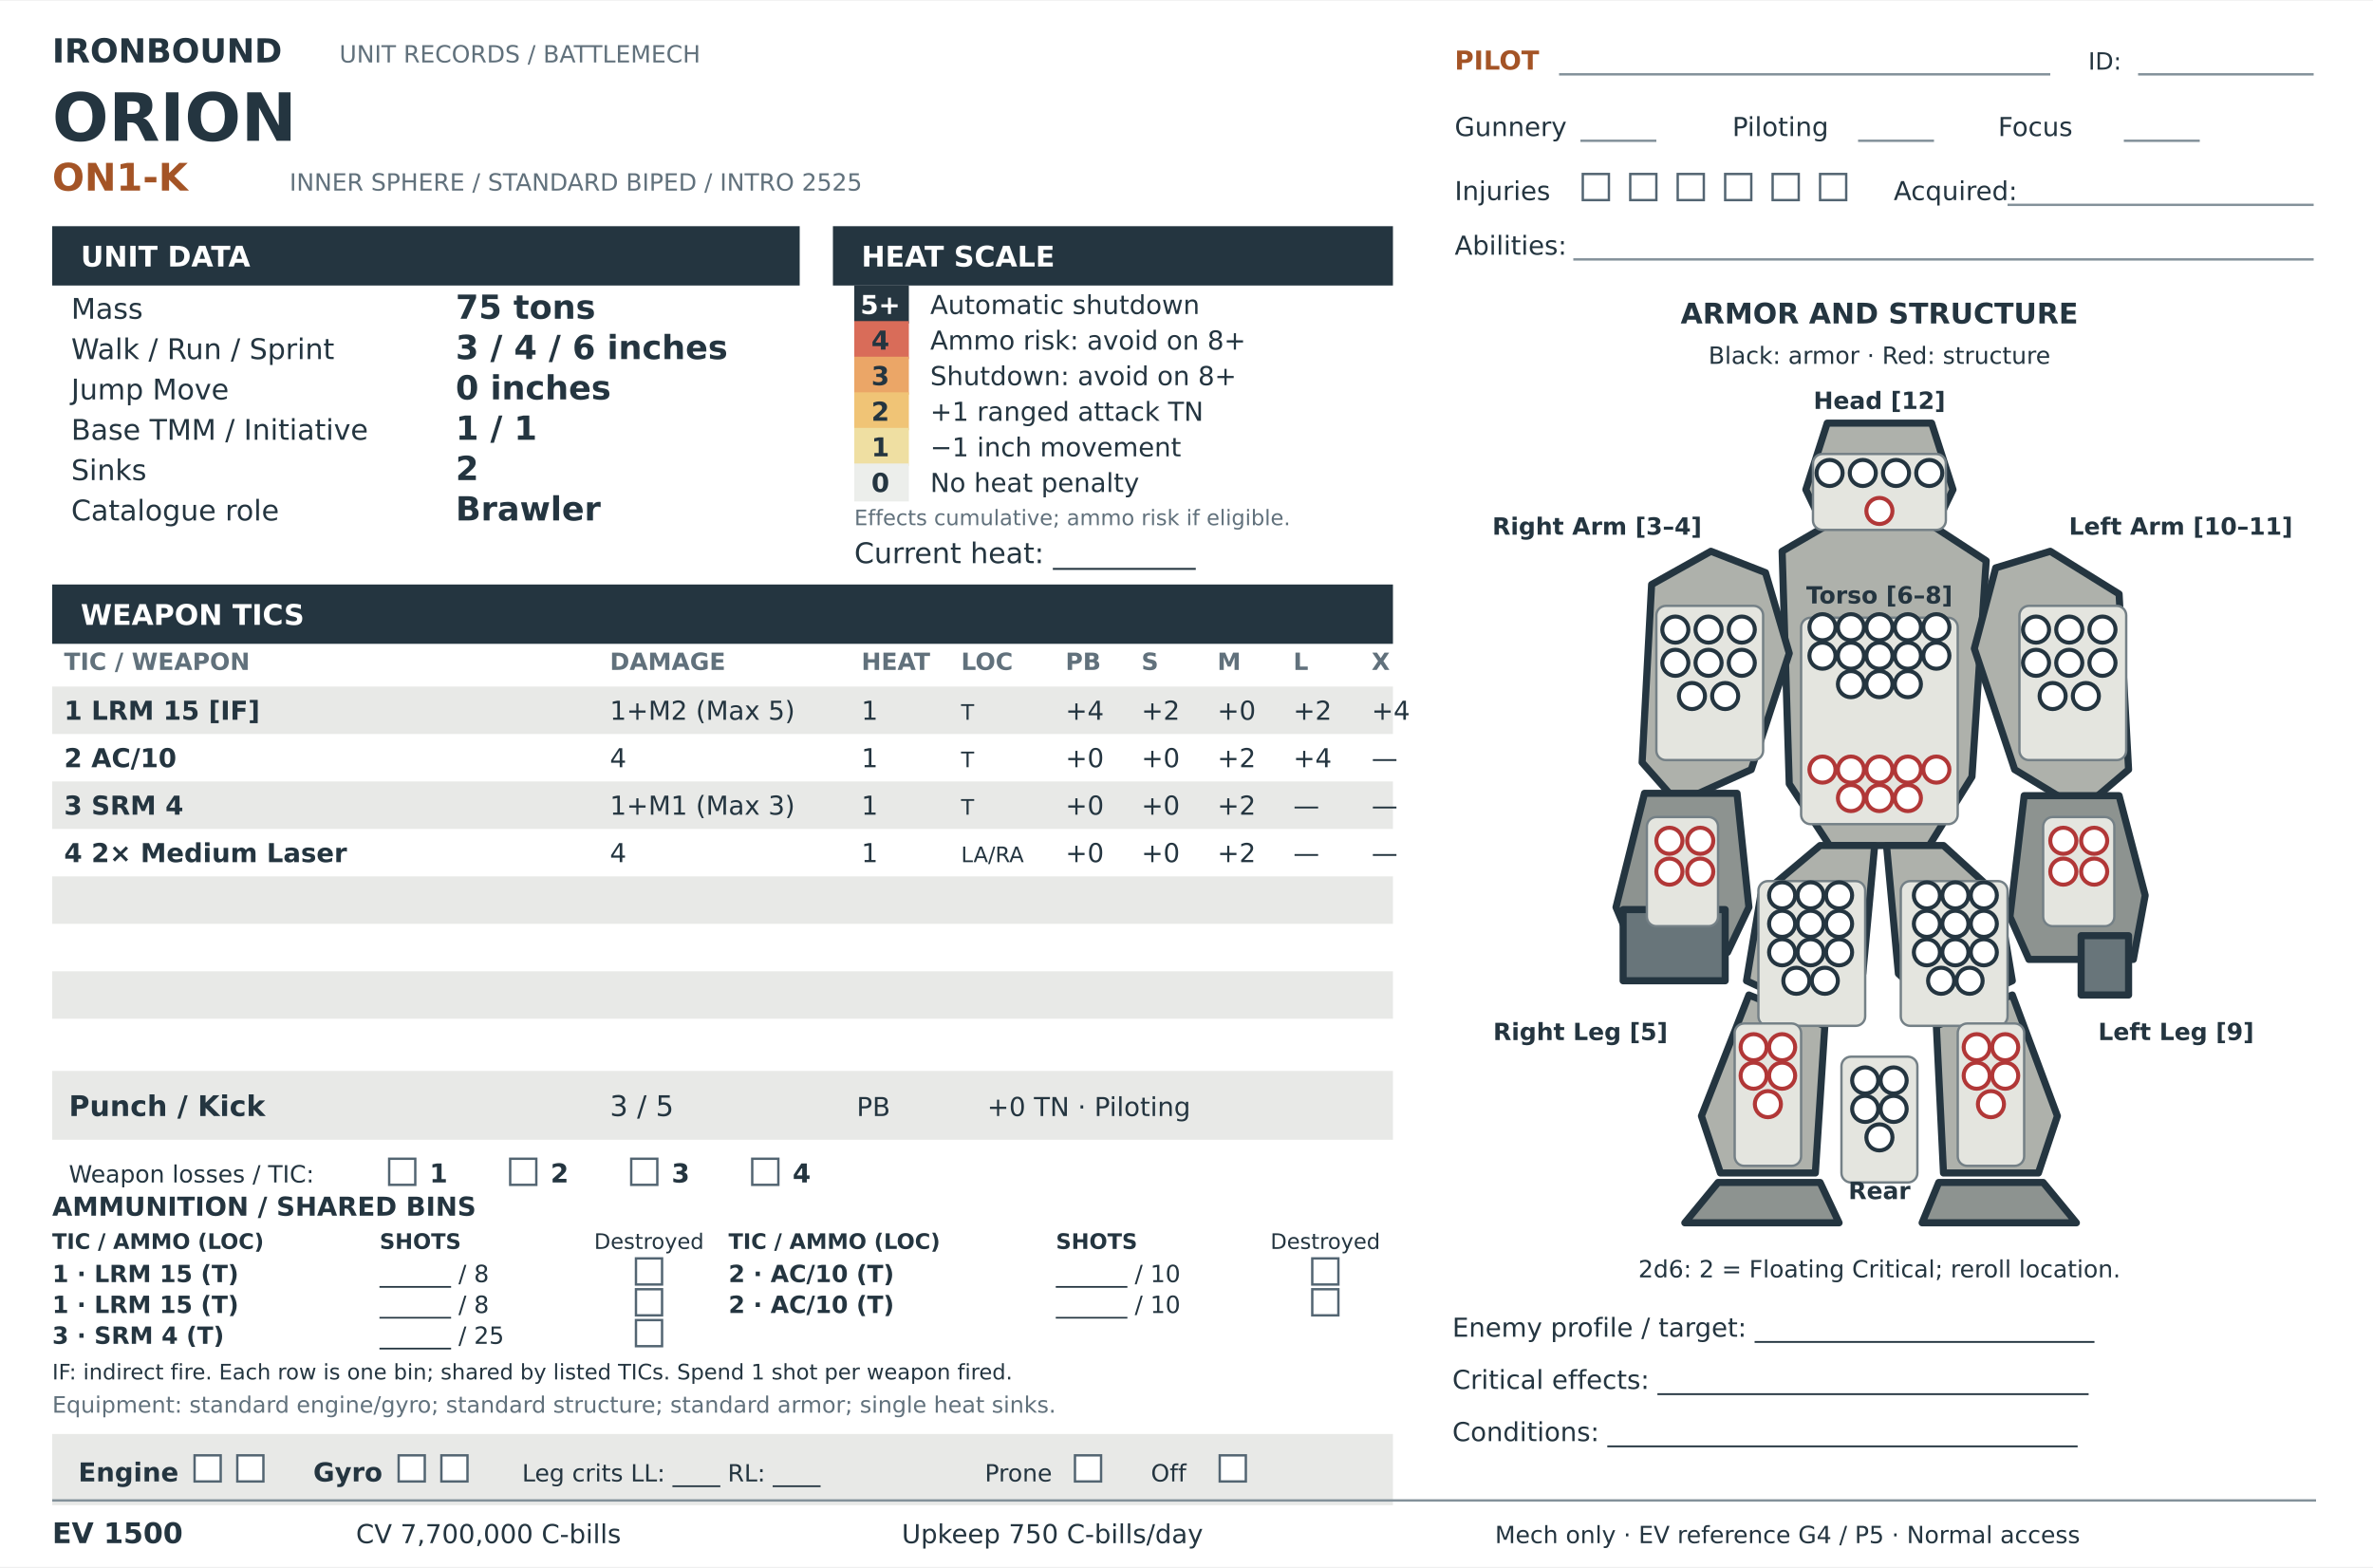
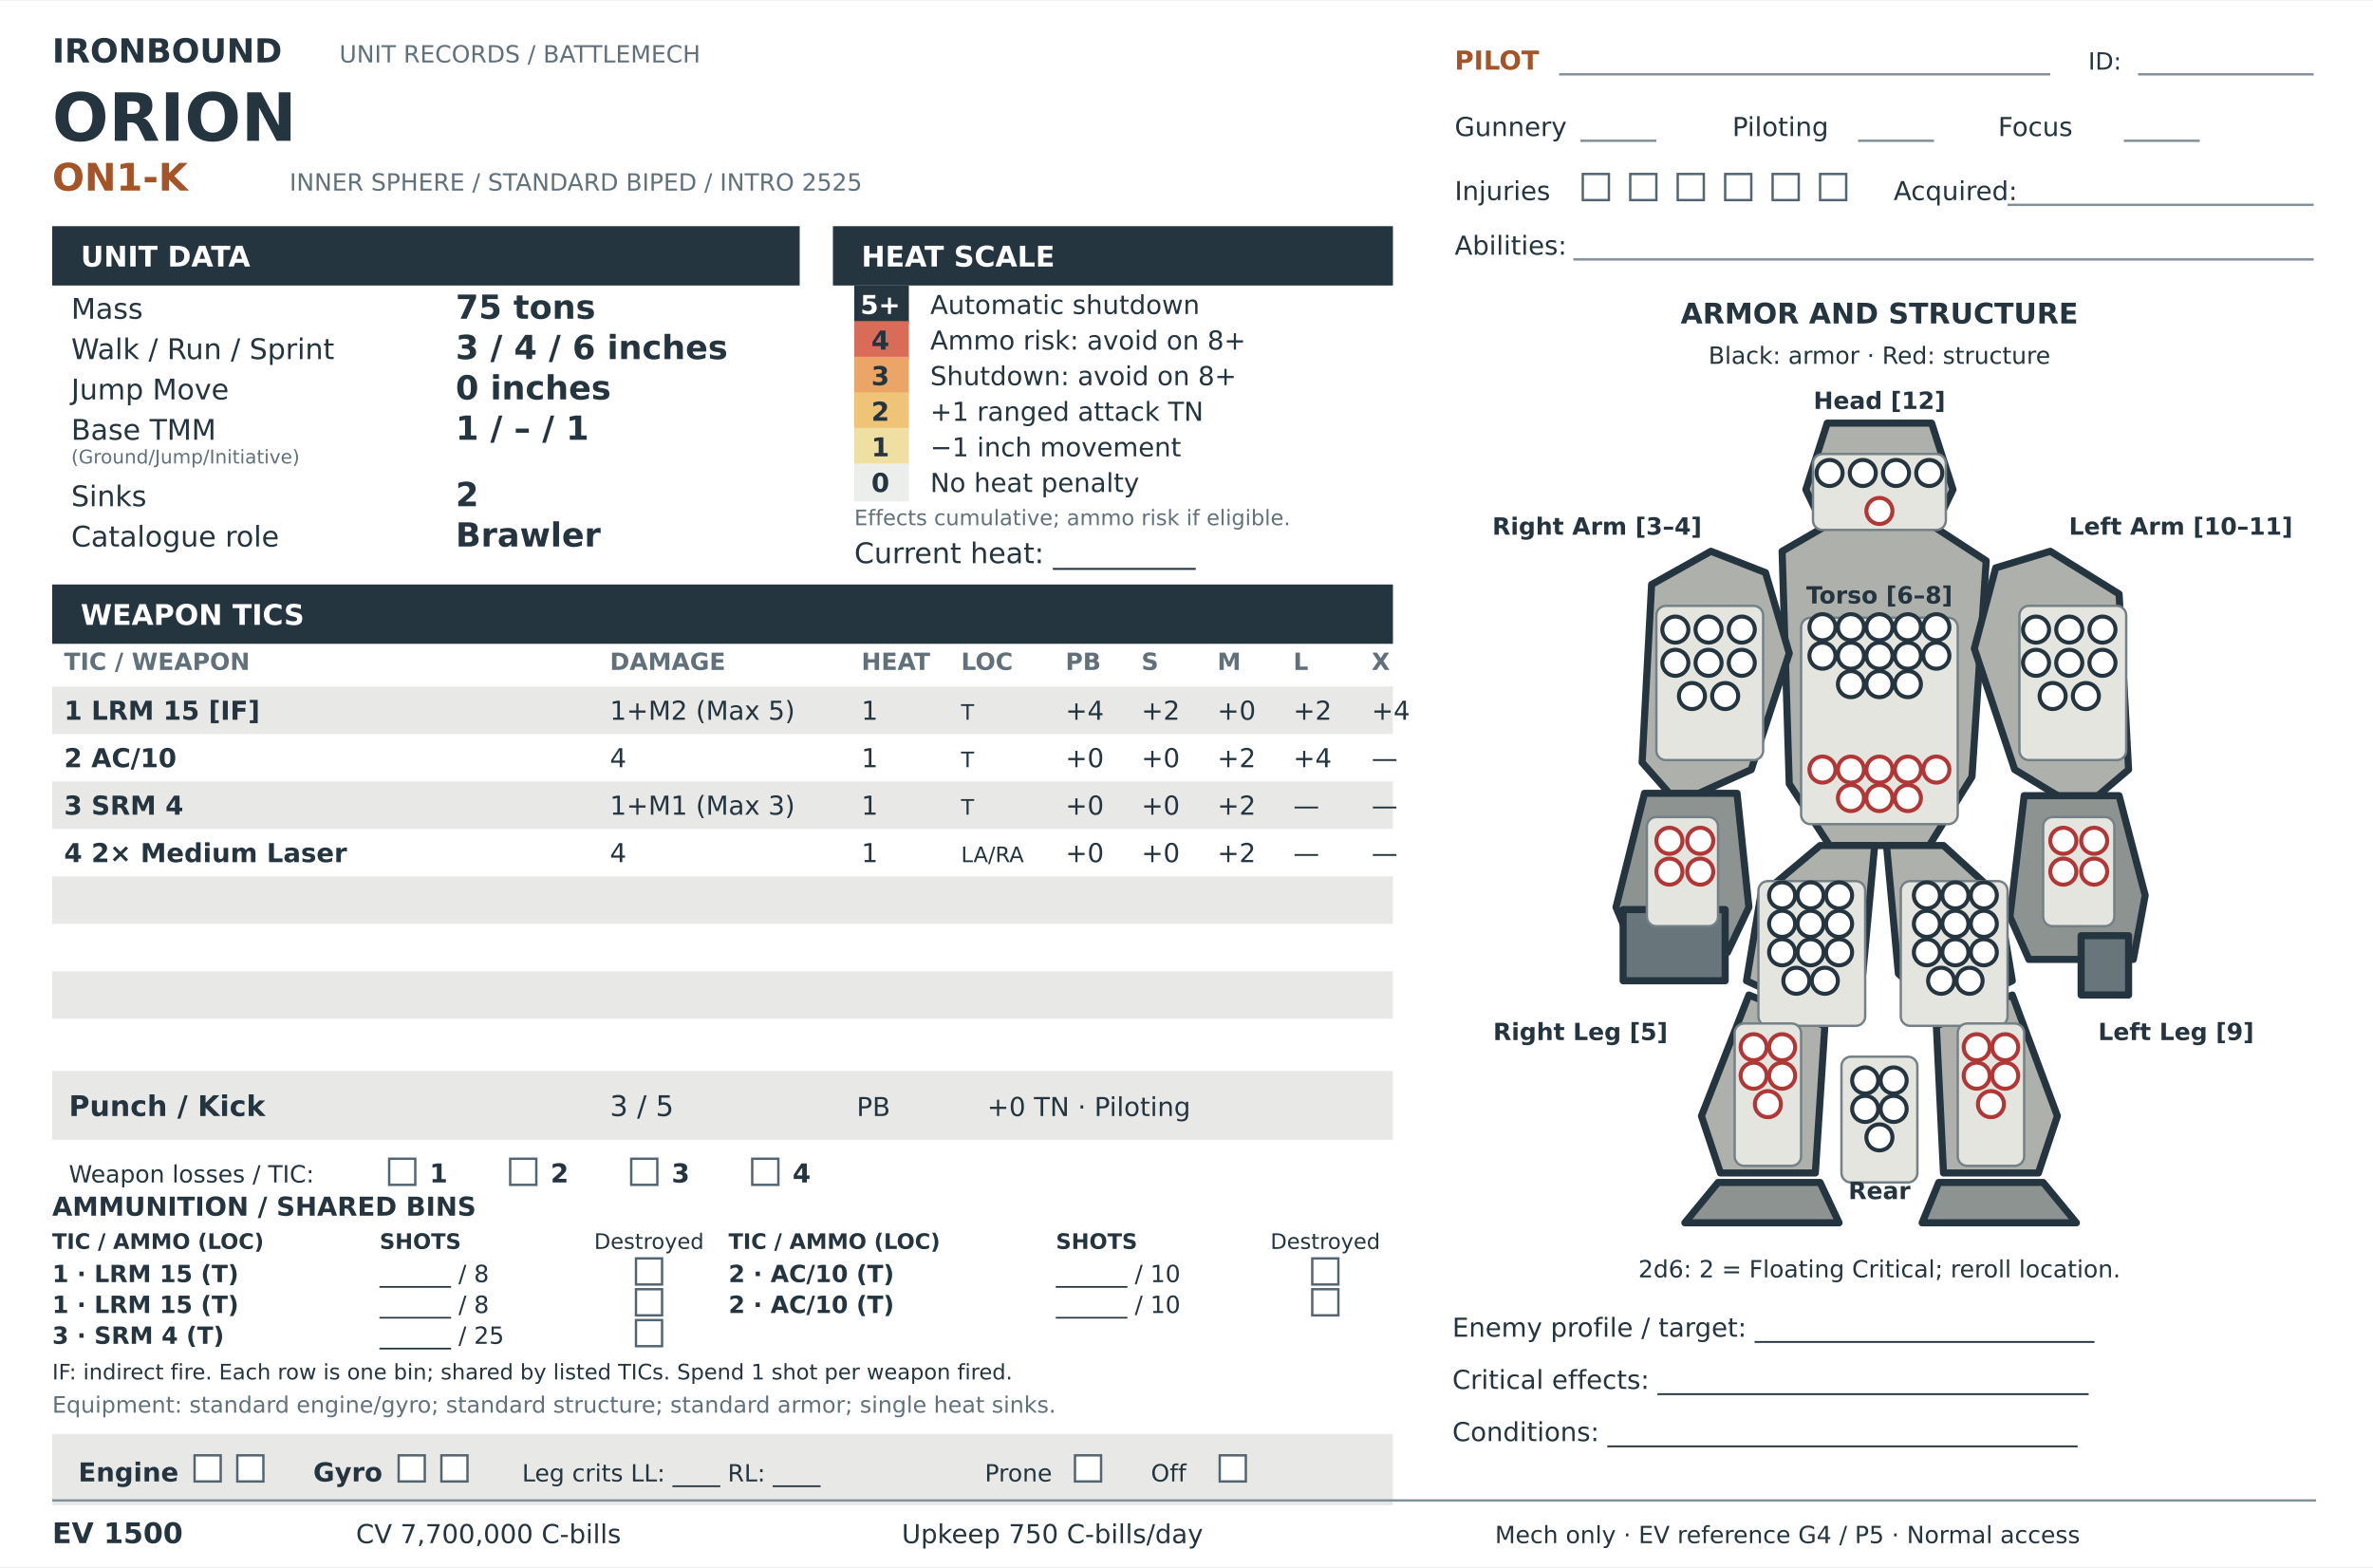
<svg xmlns="http://www.w3.org/2000/svg" width="277mm" height="183mm" viewBox="0 0 1000 660" role="img" aria-labelledby="title desc">
  <g font-family="Arial, Helvetica, sans-serif">
    <rect x="0" y="0" width="1000" height="660" rx="0" fill="#fff" stroke="none" />
    <text x="22" y="26" font-family="DejaVu Sans, Arial, sans-serif" font-size="14" font-weight="bold" fill="#243540" text-anchor="start">IRONBOUND</text>
    <text x="143" y="26" font-family="DejaVu Sans, Arial, sans-serif" font-size="10" fill="#61717c" text-anchor="start">UNIT RECORDS / BATTLEMECH</text>
    <text x="22" y="59" font-family="DejaVu Sans, Arial, sans-serif" font-size="28" font-weight="bold" fill="#243540" text-anchor="start">ORION</text>
    <text x="22" y="80" font-family="DejaVu Sans, Arial, sans-serif" font-size="16" font-weight="bold" fill="#a45426" text-anchor="start">ON1-K</text>
    <text x="122" y="80" font-family="DejaVu Sans, Arial, sans-serif" font-size="10" fill="#61717c" text-anchor="start">INNER SPHERE / STANDARD BIPED / INTRO 2525</text>
    <text x="613" y="29" font-family="DejaVu Sans, Arial, sans-serif" font-size="11" font-weight="bold" fill="#a45426" text-anchor="start">PILOT</text>
    <path d="M657 31H864" fill="none" stroke="#83919a" />
    <text x="880" y="29" font-family="DejaVu Sans, Arial, sans-serif" font-size="10" fill="#243540" text-anchor="start">ID:</text>
    <path d="M901 31H975" fill="none" stroke="#83919a" />
    <text x="613" y="57" font-family="DejaVu Sans, Arial, sans-serif" font-size="11" fill="#243540" text-anchor="start">Gunnery</text>
    <path d="M666 59H698" fill="none" stroke="#83919a" />
    <text x="730" y="57" font-family="DejaVu Sans, Arial, sans-serif" font-size="11" fill="#243540" text-anchor="start">Piloting</text>
    <path d="M783 59H815" fill="none" stroke="#83919a" />
    <text x="842" y="57" font-family="DejaVu Sans, Arial, sans-serif" font-size="11" fill="#243540" text-anchor="start">Focus</text>
    <path d="M895 59H927" fill="none" stroke="#83919a" />
    <text x="613" y="84" font-family="DejaVu Sans, Arial, sans-serif" font-size="11" fill="#243540" text-anchor="start">Injuries</text>
    <rect x="667" y="73" width="11" height="11" rx="0" fill="#fff" stroke="#536572" />
    <rect x="687" y="73" width="11" height="11" rx="0" fill="#fff" stroke="#536572" />
    <rect x="707" y="73" width="11" height="11" rx="0" fill="#fff" stroke="#536572" />
    <rect x="727" y="73" width="11" height="11" rx="0" fill="#fff" stroke="#536572" />
    <rect x="747" y="73" width="11" height="11" rx="0" fill="#fff" stroke="#536572" />
    <rect x="767" y="73" width="11" height="11" rx="0" fill="#fff" stroke="#536572" />
    <text x="798" y="84" font-family="DejaVu Sans, Arial, sans-serif" font-size="11" fill="#243540" text-anchor="start">Acquired:</text>
    <path d="M846 86H975" fill="none" stroke="#83919a" />
    <text x="613" y="107" font-family="DejaVu Sans, Arial, sans-serif" font-size="11" fill="#243540" text-anchor="start">Abilities:</text>
    <path d="M663 109H975" fill="none" stroke="#83919a" />
    <rect x="22" y="95" width="315" height="25" rx="0" fill="#243540" stroke="none" />
    <text x="34" y="112" font-family="DejaVu Sans, Arial, sans-serif" font-size="12" font-weight="bold" fill="#fff" text-anchor="start">UNIT DATA</text>
    <rect x="351" y="95" width="236" height="25" rx="0" fill="#243540" stroke="none" />
    <text x="363" y="112" font-family="DejaVu Sans, Arial, sans-serif" font-size="12" font-weight="bold" fill="#fff" text-anchor="start">HEAT SCALE</text>
    <text x="30" y="134" font-family="DejaVu Sans, Arial, sans-serif" font-size="12" fill="#243540" text-anchor="start">Mass</text>
    <text x="192" y="134" font-family="DejaVu Sans, Arial, sans-serif" font-size="14" font-weight="bold" fill="#243540" text-anchor="start">75 tons</text>
    <text x="30" y="151" font-family="DejaVu Sans, Arial, sans-serif" font-size="12" fill="#243540" text-anchor="start">Walk / Run / Sprint</text>
    <text x="192" y="151" font-family="DejaVu Sans, Arial, sans-serif" font-size="14" font-weight="bold" fill="#243540" text-anchor="start">3 / 4 / 6 inches</text>
    <text x="30" y="168" font-family="DejaVu Sans, Arial, sans-serif" font-size="12" fill="#243540" text-anchor="start">Jump Move</text>
    <text x="192" y="168" font-family="DejaVu Sans, Arial, sans-serif" font-size="14" font-weight="bold" fill="#243540" text-anchor="start">0 inches</text>
-     <text x="30" y="185" font-family="DejaVu Sans, Arial, sans-serif" font-size="12" fill="#243540" text-anchor="start">Base TMM / Initiative</text>
-     <text x="192" y="185" font-family="DejaVu Sans, Arial, sans-serif" font-size="14" font-weight="bold" fill="#243540" text-anchor="start">1 / 1</text>
-     <text x="30" y="202" font-family="DejaVu Sans, Arial, sans-serif" font-size="12" fill="#243540" text-anchor="start">Sinks</text>
-     <text x="192" y="202" font-family="DejaVu Sans, Arial, sans-serif" font-size="14" font-weight="bold" fill="#243540" text-anchor="start">2</text>
-     <text x="30" y="219" font-family="DejaVu Sans, Arial, sans-serif" font-size="12" fill="#243540" text-anchor="start">Catalogue role</text>
-     <text x="192" y="219" font-family="DejaVu Sans, Arial, sans-serif" font-size="14" font-weight="bold" fill="#243540" text-anchor="start">Brawler</text>
+     <text x="30" y="185" font-family="DejaVu Sans, Arial, sans-serif" font-size="12" fill="#243540" text-anchor="start">Base TMM</text>
+     <text x="30" y="195" font-family="DejaVu Sans, Arial, sans-serif" font-size="8" fill="#61717c" text-anchor="start">(Ground/Jump/Initiative)</text>
+     <text x="192" y="185" font-family="DejaVu Sans, Arial, sans-serif" font-size="14" font-weight="bold" fill="#243540" text-anchor="start">1 / – / 1</text>
+     <text x="30" y="213" font-family="DejaVu Sans, Arial, sans-serif" font-size="12" fill="#243540" text-anchor="start">Sinks</text>
+     <text x="192" y="213" font-family="DejaVu Sans, Arial, sans-serif" font-size="14" font-weight="bold" fill="#243540" text-anchor="start">2</text>
+     <text x="30" y="230" font-family="DejaVu Sans, Arial, sans-serif" font-size="12" fill="#243540" text-anchor="start">Catalogue role</text>
+     <text x="192" y="230" font-family="DejaVu Sans, Arial, sans-serif" font-size="14" font-weight="bold" fill="#243540" text-anchor="start">Brawler</text>
    <rect x="360" y="120" width="23" height="16" rx="0" fill="#263640" stroke="none" />
    <text x="371" y="132" font-family="DejaVu Sans, Arial, sans-serif" font-size="11" font-weight="bold" fill="#fff" text-anchor="middle">5+</text>
    <text x="392" y="132" font-family="DejaVu Sans, Arial, sans-serif" font-size="11" fill="#243540" text-anchor="start">Automatic shutdown</text>
    <rect x="360" y="135" width="23" height="16" rx="0" fill="#d96c59" stroke="none" />
    <text x="371" y="147" font-family="DejaVu Sans, Arial, sans-serif" font-size="11" font-weight="bold" fill="#243540" text-anchor="middle">4</text>
    <text x="392" y="147" font-family="DejaVu Sans, Arial, sans-serif" font-size="11" fill="#243540" text-anchor="start">Ammo risk: avoid on 8+</text>
    <rect x="360" y="150" width="23" height="16" rx="0" fill="#eba667" stroke="none" />
    <text x="371" y="162" font-family="DejaVu Sans, Arial, sans-serif" font-size="11" font-weight="bold" fill="#243540" text-anchor="middle">3</text>
    <text x="392" y="162" font-family="DejaVu Sans, Arial, sans-serif" font-size="11" fill="#243540" text-anchor="start">Shutdown: avoid on 8+</text>
    <rect x="360" y="165" width="23" height="16" rx="0" fill="#f0c476" stroke="none" />
    <text x="371" y="177" font-family="DejaVu Sans, Arial, sans-serif" font-size="11" font-weight="bold" fill="#243540" text-anchor="middle">2</text>
    <text x="392" y="177" font-family="DejaVu Sans, Arial, sans-serif" font-size="11" fill="#243540" text-anchor="start">+1 ranged attack TN</text>
    <rect x="360" y="180" width="23" height="16" rx="0" fill="#efdfa2" stroke="none" />
    <text x="371" y="192" font-family="DejaVu Sans, Arial, sans-serif" font-size="11" font-weight="bold" fill="#243540" text-anchor="middle">1</text>
    <text x="392" y="192" font-family="DejaVu Sans, Arial, sans-serif" font-size="11" fill="#243540" text-anchor="start">−1 inch movement</text>
    <rect x="360" y="195" width="23" height="16" rx="0" fill="#eceeeb" stroke="none" />
    <text x="371" y="207" font-family="DejaVu Sans, Arial, sans-serif" font-size="11" font-weight="bold" fill="#243540" text-anchor="middle">0</text>
    <text x="392" y="207" font-family="DejaVu Sans, Arial, sans-serif" font-size="11" fill="#243540" text-anchor="start">No heat penalty</text>
    <text x="360" y="221" font-family="DejaVu Sans, Arial, sans-serif" font-size="9" fill="#61717c" text-anchor="start">Effects cumulative; ammo risk if eligible.</text>
    <text x="360" y="237" font-family="DejaVu Sans, Arial, sans-serif" font-size="12" fill="#243540" text-anchor="start">Current heat: __________</text>
    <rect x="22" y="246" width="565" height="25" rx="0" fill="#243540" stroke="none" />
    <text x="34" y="263" font-family="DejaVu Sans, Arial, sans-serif" font-size="12" font-weight="bold" fill="#fff" text-anchor="start">WEAPON TICS</text>
    <text x="27" y="282" font-family="DejaVu Sans, Arial, sans-serif" font-size="10" font-weight="bold" fill="#61717c" text-anchor="start">TIC / WEAPON</text>
    <text x="257" y="282" font-family="DejaVu Sans, Arial, sans-serif" font-size="10" font-weight="bold" fill="#61717c" text-anchor="start">DAMAGE</text>
    <text x="363" y="282" font-family="DejaVu Sans, Arial, sans-serif" font-size="10" font-weight="bold" fill="#61717c" text-anchor="start">HEAT</text>
    <text x="405" y="282" font-family="DejaVu Sans, Arial, sans-serif" font-size="10" font-weight="bold" fill="#61717c" text-anchor="start">LOC</text>
    <text x="449" y="282" font-family="DejaVu Sans, Arial, sans-serif" font-size="10" font-weight="bold" fill="#61717c" text-anchor="start">PB</text>
    <text x="481" y="282" font-family="DejaVu Sans, Arial, sans-serif" font-size="10" font-weight="bold" fill="#61717c" text-anchor="start">S</text>
    <text x="513" y="282" font-family="DejaVu Sans, Arial, sans-serif" font-size="10" font-weight="bold" fill="#61717c" text-anchor="start">M</text>
    <text x="545" y="282" font-family="DejaVu Sans, Arial, sans-serif" font-size="10" font-weight="bold" fill="#61717c" text-anchor="start">L</text>
    <text x="578" y="282" font-family="DejaVu Sans, Arial, sans-serif" font-size="10" font-weight="bold" fill="#61717c" text-anchor="start">X</text>
    <rect x="22" y="289" width="565" height="20" rx="0" fill="#e8e9e7" stroke="none" />
    <text x="27" y="303" font-family="DejaVu Sans, Arial, sans-serif" font-size="11" fill="#243540" text-anchor="start" font-weight="bold">1  LRM 15 [IF]</text>
    <text x="257" y="303" font-family="DejaVu Sans, Arial, sans-serif" font-size="11" fill="#243540" text-anchor="start">1+M2 (Max 5)</text>
    <text x="363" y="303" font-family="DejaVu Sans, Arial, sans-serif" font-size="11" fill="#243540" text-anchor="start">1</text>
    <text x="405" y="303" font-family="DejaVu Sans, Arial, sans-serif" font-size="9" fill="#243540" text-anchor="start">T</text>
    <text x="449" y="303" font-family="DejaVu Sans, Arial, sans-serif" font-size="11" fill="#243540" text-anchor="start">+4</text>
    <text x="481" y="303" font-family="DejaVu Sans, Arial, sans-serif" font-size="11" fill="#243540" text-anchor="start">+2</text>
    <text x="513" y="303" font-family="DejaVu Sans, Arial, sans-serif" font-size="11" fill="#243540" text-anchor="start">+0</text>
    <text x="545" y="303" font-family="DejaVu Sans, Arial, sans-serif" font-size="11" fill="#243540" text-anchor="start">+2</text>
    <text x="578" y="303" font-family="DejaVu Sans, Arial, sans-serif" font-size="11" fill="#243540" text-anchor="start">+4</text>
    <text x="27" y="323" font-family="DejaVu Sans, Arial, sans-serif" font-size="11" fill="#243540" text-anchor="start" font-weight="bold">2  AC/10</text>
    <text x="257" y="323" font-family="DejaVu Sans, Arial, sans-serif" font-size="11" fill="#243540" text-anchor="start">4</text>
    <text x="363" y="323" font-family="DejaVu Sans, Arial, sans-serif" font-size="11" fill="#243540" text-anchor="start">1</text>
    <text x="405" y="323" font-family="DejaVu Sans, Arial, sans-serif" font-size="9" fill="#243540" text-anchor="start">T</text>
    <text x="449" y="323" font-family="DejaVu Sans, Arial, sans-serif" font-size="11" fill="#243540" text-anchor="start">+0</text>
    <text x="481" y="323" font-family="DejaVu Sans, Arial, sans-serif" font-size="11" fill="#243540" text-anchor="start">+0</text>
    <text x="513" y="323" font-family="DejaVu Sans, Arial, sans-serif" font-size="11" fill="#243540" text-anchor="start">+2</text>
    <text x="545" y="323" font-family="DejaVu Sans, Arial, sans-serif" font-size="11" fill="#243540" text-anchor="start">+4</text>
    <text x="578" y="323" font-family="DejaVu Sans, Arial, sans-serif" font-size="11" fill="#243540" text-anchor="start">—</text>
    <rect x="22" y="329" width="565" height="20" rx="0" fill="#e8e9e7" stroke="none" />
    <text x="27" y="343" font-family="DejaVu Sans, Arial, sans-serif" font-size="11" fill="#243540" text-anchor="start" font-weight="bold">3  SRM 4</text>
    <text x="257" y="343" font-family="DejaVu Sans, Arial, sans-serif" font-size="11" fill="#243540" text-anchor="start">1+M1 (Max 3)</text>
    <text x="363" y="343" font-family="DejaVu Sans, Arial, sans-serif" font-size="11" fill="#243540" text-anchor="start">1</text>
    <text x="405" y="343" font-family="DejaVu Sans, Arial, sans-serif" font-size="9" fill="#243540" text-anchor="start">T</text>
    <text x="449" y="343" font-family="DejaVu Sans, Arial, sans-serif" font-size="11" fill="#243540" text-anchor="start">+0</text>
    <text x="481" y="343" font-family="DejaVu Sans, Arial, sans-serif" font-size="11" fill="#243540" text-anchor="start">+0</text>
    <text x="513" y="343" font-family="DejaVu Sans, Arial, sans-serif" font-size="11" fill="#243540" text-anchor="start">+2</text>
    <text x="545" y="343" font-family="DejaVu Sans, Arial, sans-serif" font-size="11" fill="#243540" text-anchor="start">—</text>
    <text x="578" y="343" font-family="DejaVu Sans, Arial, sans-serif" font-size="11" fill="#243540" text-anchor="start">—</text>
    <text x="27" y="363" font-family="DejaVu Sans, Arial, sans-serif" font-size="11" fill="#243540" text-anchor="start" font-weight="bold">4  2× Medium Laser</text>
    <text x="257" y="363" font-family="DejaVu Sans, Arial, sans-serif" font-size="11" fill="#243540" text-anchor="start">4</text>
    <text x="363" y="363" font-family="DejaVu Sans, Arial, sans-serif" font-size="11" fill="#243540" text-anchor="start">1</text>
    <text x="405" y="363" font-family="DejaVu Sans, Arial, sans-serif" font-size="9" fill="#243540" text-anchor="start">LA/RA</text>
    <text x="449" y="363" font-family="DejaVu Sans, Arial, sans-serif" font-size="11" fill="#243540" text-anchor="start">+0</text>
    <text x="481" y="363" font-family="DejaVu Sans, Arial, sans-serif" font-size="11" fill="#243540" text-anchor="start">+0</text>
    <text x="513" y="363" font-family="DejaVu Sans, Arial, sans-serif" font-size="11" fill="#243540" text-anchor="start">+2</text>
    <text x="545" y="363" font-family="DejaVu Sans, Arial, sans-serif" font-size="11" fill="#243540" text-anchor="start">—</text>
    <text x="578" y="363" font-family="DejaVu Sans, Arial, sans-serif" font-size="11" fill="#243540" text-anchor="start">—</text>
    <rect x="22" y="369" width="565" height="20" rx="0" fill="#e8e9e7" stroke="none" />
    <text x="27" y="383" font-family="DejaVu Sans, Arial, sans-serif" font-size="11" fill="#243540" text-anchor="start" font-weight="bold" />
    <text x="257" y="383" font-family="DejaVu Sans, Arial, sans-serif" font-size="11" fill="#243540" text-anchor="start" />
    <text x="363" y="383" font-family="DejaVu Sans, Arial, sans-serif" font-size="11" fill="#243540" text-anchor="start" />
    <text x="405" y="383" font-family="DejaVu Sans, Arial, sans-serif" font-size="9" fill="#243540" text-anchor="start" />
    <text x="449" y="383" font-family="DejaVu Sans, Arial, sans-serif" font-size="11" fill="#243540" text-anchor="start" />
    <text x="481" y="383" font-family="DejaVu Sans, Arial, sans-serif" font-size="11" fill="#243540" text-anchor="start" />
    <text x="513" y="383" font-family="DejaVu Sans, Arial, sans-serif" font-size="11" fill="#243540" text-anchor="start" />
    <text x="545" y="383" font-family="DejaVu Sans, Arial, sans-serif" font-size="11" fill="#243540" text-anchor="start" />
    <text x="578" y="383" font-family="DejaVu Sans, Arial, sans-serif" font-size="11" fill="#243540" text-anchor="start" />
    <text x="27" y="403" font-family="DejaVu Sans, Arial, sans-serif" font-size="11" fill="#243540" text-anchor="start" font-weight="bold" />
    <text x="257" y="403" font-family="DejaVu Sans, Arial, sans-serif" font-size="11" fill="#243540" text-anchor="start" />
    <text x="363" y="403" font-family="DejaVu Sans, Arial, sans-serif" font-size="11" fill="#243540" text-anchor="start" />
    <text x="405" y="403" font-family="DejaVu Sans, Arial, sans-serif" font-size="9" fill="#243540" text-anchor="start" />
    <text x="449" y="403" font-family="DejaVu Sans, Arial, sans-serif" font-size="11" fill="#243540" text-anchor="start" />
    <text x="481" y="403" font-family="DejaVu Sans, Arial, sans-serif" font-size="11" fill="#243540" text-anchor="start" />
    <text x="513" y="403" font-family="DejaVu Sans, Arial, sans-serif" font-size="11" fill="#243540" text-anchor="start" />
    <text x="545" y="403" font-family="DejaVu Sans, Arial, sans-serif" font-size="11" fill="#243540" text-anchor="start" />
    <text x="578" y="403" font-family="DejaVu Sans, Arial, sans-serif" font-size="11" fill="#243540" text-anchor="start" />
    <rect x="22" y="409" width="565" height="20" rx="0" fill="#e8e9e7" stroke="none" />
    <text x="27" y="423" font-family="DejaVu Sans, Arial, sans-serif" font-size="11" fill="#243540" text-anchor="start" font-weight="bold" />
    <text x="257" y="423" font-family="DejaVu Sans, Arial, sans-serif" font-size="11" fill="#243540" text-anchor="start" />
    <text x="363" y="423" font-family="DejaVu Sans, Arial, sans-serif" font-size="11" fill="#243540" text-anchor="start" />
    <text x="405" y="423" font-family="DejaVu Sans, Arial, sans-serif" font-size="9" fill="#243540" text-anchor="start" />
    <text x="449" y="423" font-family="DejaVu Sans, Arial, sans-serif" font-size="11" fill="#243540" text-anchor="start" />
    <text x="481" y="423" font-family="DejaVu Sans, Arial, sans-serif" font-size="11" fill="#243540" text-anchor="start" />
    <text x="513" y="423" font-family="DejaVu Sans, Arial, sans-serif" font-size="11" fill="#243540" text-anchor="start" />
    <text x="545" y="423" font-family="DejaVu Sans, Arial, sans-serif" font-size="11" fill="#243540" text-anchor="start" />
    <text x="578" y="423" font-family="DejaVu Sans, Arial, sans-serif" font-size="11" fill="#243540" text-anchor="start" />
    <text x="27" y="443" font-family="DejaVu Sans, Arial, sans-serif" font-size="11" fill="#243540" text-anchor="start" font-weight="bold" />
    <text x="257" y="443" font-family="DejaVu Sans, Arial, sans-serif" font-size="11" fill="#243540" text-anchor="start" />
    <text x="363" y="443" font-family="DejaVu Sans, Arial, sans-serif" font-size="11" fill="#243540" text-anchor="start" />
    <text x="405" y="443" font-family="DejaVu Sans, Arial, sans-serif" font-size="9" fill="#243540" text-anchor="start" />
    <text x="449" y="443" font-family="DejaVu Sans, Arial, sans-serif" font-size="11" fill="#243540" text-anchor="start" />
    <text x="481" y="443" font-family="DejaVu Sans, Arial, sans-serif" font-size="11" fill="#243540" text-anchor="start" />
    <text x="513" y="443" font-family="DejaVu Sans, Arial, sans-serif" font-size="11" fill="#243540" text-anchor="start" />
    <text x="545" y="443" font-family="DejaVu Sans, Arial, sans-serif" font-size="11" fill="#243540" text-anchor="start" />
    <text x="578" y="443" font-family="DejaVu Sans, Arial, sans-serif" font-size="11" fill="#243540" text-anchor="start" />
    <rect x="22" y="451" width="565" height="29" rx="0" fill="#e8e9e7" stroke="none" />
    <text x="29" y="470" font-family="DejaVu Sans, Arial, sans-serif" font-size="12" font-weight="bold" fill="#243540" text-anchor="start">Punch / Kick</text>
    <text x="257" y="470" font-family="DejaVu Sans, Arial, sans-serif" font-size="12" fill="#243540" text-anchor="start">3 / 5</text>
    <text x="361" y="470" font-family="DejaVu Sans, Arial, sans-serif" font-size="11" fill="#243540" text-anchor="start">PB</text>
    <text x="416" y="470" font-family="DejaVu Sans, Arial, sans-serif" font-size="11" fill="#243540" text-anchor="start">+0 TN · Piloting</text>
    <rect x="22" y="604" width="565" height="30" rx="0" fill="#e8e9e7" stroke="none" />
    <text x="33" y="624" font-family="DejaVu Sans, Arial, sans-serif" font-size="11" font-weight="bold" fill="#243540" text-anchor="start">Engine</text>
    <rect x="82" y="613" width="11" height="11" rx="0" fill="#fff" stroke="#536572" />
    <rect x="100" y="613" width="11" height="11" rx="0" fill="#fff" stroke="#536572" />
    <text x="132" y="624" font-family="DejaVu Sans, Arial, sans-serif" font-size="11" font-weight="bold" fill="#243540" text-anchor="start">Gyro</text>
    <rect x="168" y="613" width="11" height="11" rx="0" fill="#fff" stroke="#536572" />
    <rect x="186" y="613" width="11" height="11" rx="0" fill="#fff" stroke="#536572" />
    <text x="220" y="624" font-family="DejaVu Sans, Arial, sans-serif" font-size="10" fill="#243540" text-anchor="start">Leg crits  LL: ____  RL: ____</text>
    <text x="415" y="624" font-family="DejaVu Sans, Arial, sans-serif" font-size="10" fill="#243540" text-anchor="start">Prone</text>
    <rect x="453" y="613" width="11" height="11" rx="0" fill="#fff" stroke="#536572" />
    <text x="485" y="624" font-family="DejaVu Sans, Arial, sans-serif" font-size="10" fill="#243540" text-anchor="start">Off</text>
    <rect x="514" y="613" width="11" height="11" rx="0" fill="#fff" stroke="#536572" />
    <g transform="translate(612 120)">
      <text x="180" y="16" font-family="DejaVu Sans, Arial, sans-serif" font-size="12" font-weight="bold" fill="#243540" text-anchor="middle">ARMOR AND STRUCTURE</text>
      <text x="180" y="33" font-family="DejaVu Sans, Arial, sans-serif" font-size="10" fill="#243540" text-anchor="middle">Black: armor · Red: structure</text>
      <path d="M158 58H202L211 86L200 109H160L149 86Z" fill="#aeb1ab" stroke="#243540" stroke-width="3" stroke-linejoin="round" />
      <path d="M139 112L158 101H202L225 116L219 207L201 236H159L142 210Z" fill="#aeb1ab" stroke="#243540" stroke-width="3" stroke-linejoin="round" />
      <path d="M132 121L109 112L84 126L80 201L95 218L126 204L142 155Z" fill="#aeb1ab" stroke="#243540" stroke-width="3" stroke-linejoin="round" />
      <path d="M229 119L252 112L281 130L285 204L265 221L237 204L220 153Z" fill="#aeb1ab" stroke="#243540" stroke-width="3" stroke-linejoin="round" />
      <path d="M81 214H120L125 262L116 281H77L69 262Z" fill="#8d9390" stroke="#243540" stroke-width="3" stroke-linejoin="round" />
      <path d="M241 215H281L292 257L287 284H243L235 266Z" fill="#8d9390" stroke="#243540" stroke-width="3" stroke-linejoin="round" />
      <path d="M72 263H115V293H72Z" fill="#68757a" stroke="#243540" stroke-width="3" stroke-linejoin="round" />
      <path d="M265 274H285V299H265Z" fill="#68757a" stroke="#243540" stroke-width="3" stroke-linejoin="round" />
      <path d="M155 236H178L173 290L154 307L124 293L130 257Z" fill="#aeb1ab" stroke="#243540" stroke-width="3" stroke-linejoin="round" />
      <path d="M183 236H207L230 257L236 293L206 307L188 290Z" fill="#aeb1ab" stroke="#243540" stroke-width="3" stroke-linejoin="round" />
      <path d="M125 299L157 312L153 374H113L105 350Z" fill="#aeb1ab" stroke="#243540" stroke-width="3" stroke-linejoin="round" />
      <path d="M204 312L236 299L255 350L247 374H207Z" fill="#aeb1ab" stroke="#243540" stroke-width="3" stroke-linejoin="round" />
      <path d="M112 378H155L163 395H98Z" fill="#8d9390" stroke="#243540" stroke-width="3" stroke-linejoin="round" />
      <path d="M205 378H249L263 395H198Z" fill="#8d9390" stroke="#243540" stroke-width="3" stroke-linejoin="round" />
      <rect x="152" y="71" width="56" height="32" rx="4" fill="#e4e5df" stroke="#748086" />
      <rect x="147" y="140" width="66" height="87" rx="4" fill="#e4e5df" stroke="#748086" />
      <rect x="86" y="135" width="45" height="65" rx="4" fill="#e4e5df" stroke="#748086" />
      <rect x="239" y="135" width="45" height="65" rx="4" fill="#e4e5df" stroke="#748086" />
      <rect x="82" y="224" width="30" height="46" rx="4" fill="#e4e5df" stroke="#748086" />
      <rect x="249" y="224" width="30" height="46" rx="4" fill="#e4e5df" stroke="#748086" />
      <rect x="129" y="251" width="45" height="61" rx="4" fill="#e4e5df" stroke="#748086" />
      <rect x="189" y="251" width="45" height="61" rx="4" fill="#e4e5df" stroke="#748086" />
      <rect x="119" y="311" width="28" height="60" rx="4" fill="#e4e5df" stroke="#748086" />
      <rect x="213" y="311" width="28" height="60" rx="4" fill="#e4e5df" stroke="#748086" />
      <rect x="164" y="325" width="32" height="53" rx="4" fill="#e4e5df" stroke="#748086" />
      <text x="180" y="52" font-family="DejaVu Sans, Arial, sans-serif" font-size="10" font-weight="bold" fill="#243540" text-anchor="middle">Head [12]</text>
      <text x="180" y="134" font-family="DejaVu Sans, Arial, sans-serif" font-size="10" font-weight="bold" fill="#243540" text-anchor="middle">Torso [6–8]</text>
      <text x="61" y="105" font-family="DejaVu Sans, Arial, sans-serif" font-size="10" font-weight="bold" fill="#243540" text-anchor="middle">Right Arm [3–4]</text>
      <text x="307" y="105" font-family="DejaVu Sans, Arial, sans-serif" font-size="10" font-weight="bold" fill="#243540" text-anchor="middle">Left Arm [10–11]</text>
      <text x="54" y="318" font-family="DejaVu Sans, Arial, sans-serif" font-size="10" font-weight="bold" fill="#243540" text-anchor="middle">Right Leg [5]</text>
      <text x="305" y="318" font-family="DejaVu Sans, Arial, sans-serif" font-size="10" font-weight="bold" fill="#243540" text-anchor="middle">Left Leg [9]</text>
      <text x="180" y="385" font-family="DejaVu Sans, Arial, sans-serif" font-size="10" font-weight="bold" fill="#243540" text-anchor="middle">Rear</text>
      <text x="180" y="418" font-family="DejaVu Sans, Arial, sans-serif" font-size="10" fill="#243540" text-anchor="middle">2d6: 2 = Floating Critical; reroll location.</text>
      <text x="0" y="443" font-family="DejaVu Sans, Arial, sans-serif" font-size="11" fill="#243540" text-anchor="start">Enemy profile / target: __________________________</text>
      <text x="0" y="465" font-family="DejaVu Sans, Arial, sans-serif" font-size="11" fill="#243540" text-anchor="start">Critical effects: _________________________________</text>
      <text x="0" y="487" font-family="DejaVu Sans, Arial, sans-serif" font-size="11" fill="#243540" text-anchor="start">Conditions: ____________________________________</text>
      <circle cx="159.0" cy="79" r="5.5" fill="#fff" stroke="#243540" stroke-width="1.7" />
      <circle cx="173.0" cy="79" r="5.5" fill="#fff" stroke="#243540" stroke-width="1.7" />
      <circle cx="187.0" cy="79" r="5.5" fill="#fff" stroke="#243540" stroke-width="1.7" />
      <circle cx="201.0" cy="79" r="5.5" fill="#fff" stroke="#243540" stroke-width="1.7" />
      <circle cx="180.0" cy="95" r="5.5" fill="#fff" stroke="#b13737" stroke-width="1.7" />
      <circle cx="156.0" cy="144" r="5.5" fill="#fff" stroke="#243540" stroke-width="1.7" />
      <circle cx="168.0" cy="144" r="5.5" fill="#fff" stroke="#243540" stroke-width="1.7" />
      <circle cx="180.0" cy="144" r="5.5" fill="#fff" stroke="#243540" stroke-width="1.7" />
      <circle cx="192.0" cy="144" r="5.5" fill="#fff" stroke="#243540" stroke-width="1.7" />
      <circle cx="204.0" cy="144" r="5.5" fill="#fff" stroke="#243540" stroke-width="1.7" />
      <circle cx="156.0" cy="156" r="5.5" fill="#fff" stroke="#243540" stroke-width="1.7" />
      <circle cx="168.0" cy="156" r="5.5" fill="#fff" stroke="#243540" stroke-width="1.7" />
      <circle cx="180.0" cy="156" r="5.5" fill="#fff" stroke="#243540" stroke-width="1.7" />
      <circle cx="192.0" cy="156" r="5.5" fill="#fff" stroke="#243540" stroke-width="1.7" />
      <circle cx="204.0" cy="156" r="5.5" fill="#fff" stroke="#243540" stroke-width="1.7" />
      <circle cx="168.0" cy="168" r="5.5" fill="#fff" stroke="#243540" stroke-width="1.7" />
      <circle cx="180.0" cy="168" r="5.5" fill="#fff" stroke="#243540" stroke-width="1.7" />
      <circle cx="192.0" cy="168" r="5.5" fill="#fff" stroke="#243540" stroke-width="1.7" />
      <circle cx="156.0" cy="204" r="5.5" fill="#fff" stroke="#b13737" stroke-width="1.7" />
      <circle cx="168.0" cy="204" r="5.5" fill="#fff" stroke="#b13737" stroke-width="1.7" />
      <circle cx="180.0" cy="204" r="5.5" fill="#fff" stroke="#b13737" stroke-width="1.7" />
      <circle cx="192.0" cy="204" r="5.5" fill="#fff" stroke="#b13737" stroke-width="1.7" />
      <circle cx="204.0" cy="204" r="5.5" fill="#fff" stroke="#b13737" stroke-width="1.7" />
      <circle cx="168.0" cy="216" r="5.5" fill="#fff" stroke="#b13737" stroke-width="1.7" />
      <circle cx="180.0" cy="216" r="5.5" fill="#fff" stroke="#b13737" stroke-width="1.7" />
      <circle cx="192.0" cy="216" r="5.5" fill="#fff" stroke="#b13737" stroke-width="1.7" />
      <circle cx="94.0" cy="145" r="5.5" fill="#fff" stroke="#243540" stroke-width="1.7" />
      <circle cx="108.0" cy="145" r="5.5" fill="#fff" stroke="#243540" stroke-width="1.7" />
      <circle cx="122.0" cy="145" r="5.5" fill="#fff" stroke="#243540" stroke-width="1.7" />
      <circle cx="94.0" cy="159" r="5.5" fill="#fff" stroke="#243540" stroke-width="1.7" />
      <circle cx="108.0" cy="159" r="5.5" fill="#fff" stroke="#243540" stroke-width="1.7" />
      <circle cx="122.0" cy="159" r="5.5" fill="#fff" stroke="#243540" stroke-width="1.7" />
      <circle cx="101.0" cy="173" r="5.5" fill="#fff" stroke="#243540" stroke-width="1.7" />
      <circle cx="115.0" cy="173" r="5.5" fill="#fff" stroke="#243540" stroke-width="1.7" />
      <circle cx="91.5" cy="234" r="5.5" fill="#fff" stroke="#b13737" stroke-width="1.7" />
      <circle cx="104.5" cy="234" r="5.5" fill="#fff" stroke="#b13737" stroke-width="1.7" />
      <circle cx="91.5" cy="247" r="5.5" fill="#fff" stroke="#b13737" stroke-width="1.7" />
      <circle cx="104.5" cy="247" r="5.5" fill="#fff" stroke="#b13737" stroke-width="1.7" />
      <circle cx="246.0" cy="145" r="5.5" fill="#fff" stroke="#243540" stroke-width="1.7" />
      <circle cx="260.0" cy="145" r="5.5" fill="#fff" stroke="#243540" stroke-width="1.7" />
      <circle cx="274.0" cy="145" r="5.5" fill="#fff" stroke="#243540" stroke-width="1.7" />
      <circle cx="246.0" cy="159" r="5.5" fill="#fff" stroke="#243540" stroke-width="1.7" />
      <circle cx="260.0" cy="159" r="5.5" fill="#fff" stroke="#243540" stroke-width="1.7" />
      <circle cx="274.0" cy="159" r="5.5" fill="#fff" stroke="#243540" stroke-width="1.7" />
      <circle cx="253.0" cy="173" r="5.5" fill="#fff" stroke="#243540" stroke-width="1.7" />
      <circle cx="267.0" cy="173" r="5.5" fill="#fff" stroke="#243540" stroke-width="1.7" />
      <circle cx="257.5" cy="234" r="5.5" fill="#fff" stroke="#b13737" stroke-width="1.7" />
      <circle cx="270.5" cy="234" r="5.5" fill="#fff" stroke="#b13737" stroke-width="1.7" />
      <circle cx="257.5" cy="247" r="5.5" fill="#fff" stroke="#b13737" stroke-width="1.7" />
      <circle cx="270.5" cy="247" r="5.5" fill="#fff" stroke="#b13737" stroke-width="1.7" />
      <circle cx="139.0" cy="257" r="5.5" fill="#fff" stroke="#243540" stroke-width="1.7" />
      <circle cx="151.0" cy="257" r="5.5" fill="#fff" stroke="#243540" stroke-width="1.7" />
      <circle cx="163.0" cy="257" r="5.5" fill="#fff" stroke="#243540" stroke-width="1.7" />
      <circle cx="139.0" cy="269" r="5.5" fill="#fff" stroke="#243540" stroke-width="1.7" />
      <circle cx="151.0" cy="269" r="5.5" fill="#fff" stroke="#243540" stroke-width="1.7" />
      <circle cx="163.0" cy="269" r="5.5" fill="#fff" stroke="#243540" stroke-width="1.7" />
      <circle cx="139.0" cy="281" r="5.5" fill="#fff" stroke="#243540" stroke-width="1.7" />
      <circle cx="151.0" cy="281" r="5.5" fill="#fff" stroke="#243540" stroke-width="1.7" />
      <circle cx="163.0" cy="281" r="5.5" fill="#fff" stroke="#243540" stroke-width="1.7" />
      <circle cx="145.0" cy="293" r="5.5" fill="#fff" stroke="#243540" stroke-width="1.7" />
      <circle cx="157.0" cy="293" r="5.5" fill="#fff" stroke="#243540" stroke-width="1.7" />
      <circle cx="127.0" cy="321" r="5.5" fill="#fff" stroke="#b13737" stroke-width="1.7" />
      <circle cx="139.0" cy="321" r="5.5" fill="#fff" stroke="#b13737" stroke-width="1.7" />
      <circle cx="127.0" cy="333" r="5.5" fill="#fff" stroke="#b13737" stroke-width="1.7" />
      <circle cx="139.0" cy="333" r="5.5" fill="#fff" stroke="#b13737" stroke-width="1.7" />
      <circle cx="133.0" cy="345" r="5.5" fill="#fff" stroke="#b13737" stroke-width="1.7" />
      <circle cx="200.0" cy="257" r="5.5" fill="#fff" stroke="#243540" stroke-width="1.7" />
      <circle cx="212.0" cy="257" r="5.5" fill="#fff" stroke="#243540" stroke-width="1.7" />
      <circle cx="224.0" cy="257" r="5.5" fill="#fff" stroke="#243540" stroke-width="1.7" />
      <circle cx="200.0" cy="269" r="5.5" fill="#fff" stroke="#243540" stroke-width="1.7" />
      <circle cx="212.0" cy="269" r="5.5" fill="#fff" stroke="#243540" stroke-width="1.7" />
      <circle cx="224.0" cy="269" r="5.5" fill="#fff" stroke="#243540" stroke-width="1.7" />
      <circle cx="200.0" cy="281" r="5.5" fill="#fff" stroke="#243540" stroke-width="1.7" />
      <circle cx="212.0" cy="281" r="5.5" fill="#fff" stroke="#243540" stroke-width="1.7" />
      <circle cx="224.0" cy="281" r="5.5" fill="#fff" stroke="#243540" stroke-width="1.7" />
      <circle cx="206.0" cy="293" r="5.5" fill="#fff" stroke="#243540" stroke-width="1.7" />
      <circle cx="218.0" cy="293" r="5.5" fill="#fff" stroke="#243540" stroke-width="1.7" />
      <circle cx="221.0" cy="321" r="5.5" fill="#fff" stroke="#b13737" stroke-width="1.7" />
      <circle cx="233.0" cy="321" r="5.5" fill="#fff" stroke="#b13737" stroke-width="1.7" />
      <circle cx="221.0" cy="333" r="5.5" fill="#fff" stroke="#b13737" stroke-width="1.7" />
      <circle cx="233.0" cy="333" r="5.5" fill="#fff" stroke="#b13737" stroke-width="1.7" />
      <circle cx="227.0" cy="345" r="5.5" fill="#fff" stroke="#b13737" stroke-width="1.7" />
      <circle cx="174.0" cy="335" r="5.5" fill="#fff" stroke="#243540" stroke-width="1.7" />
      <circle cx="186.0" cy="335" r="5.5" fill="#fff" stroke="#243540" stroke-width="1.7" />
      <circle cx="174.0" cy="347" r="5.5" fill="#fff" stroke="#243540" stroke-width="1.7" />
      <circle cx="186.0" cy="347" r="5.5" fill="#fff" stroke="#243540" stroke-width="1.7" />
      <circle cx="180.0" cy="359" r="5.5" fill="#fff" stroke="#243540" stroke-width="1.7" />
    </g>
    <path d="M22 632H976" fill="none" stroke="#83919a" />
    <text x="22" y="650" font-family="DejaVu Sans, Arial, sans-serif" font-size="12" font-weight="bold" fill="#243540" text-anchor="start">EV 1500</text>
    <text x="150" y="650" font-family="DejaVu Sans, Arial, sans-serif" font-size="11" fill="#243540" text-anchor="start">CV 7,700,000 C-bills</text>
    <text x="380" y="650" font-family="DejaVu Sans, Arial, sans-serif" font-size="11" fill="#243540" text-anchor="start">Upkeep 750 C-bills/day</text>
    <text x="630" y="650" font-family="DejaVu Sans, Arial, sans-serif" font-size="10" fill="#243540" text-anchor="start">Mech only · EV reference G4 / P5 · Normal access</text>
    <text x="29" y="498" font-family="DejaVu Sans, Arial, sans-serif" font-size="10" fill="#243540" text-anchor="start">Weapon losses / TIC:</text>
    <rect x="164" y="488" width="11" height="11" fill="#fff" stroke="#536572" />
    <text x="181" y="498" font-family="DejaVu Sans, Arial, sans-serif" font-size="11" fill="#243540" text-anchor="start" font-weight="bold">1</text>
    <rect x="215" y="488" width="11" height="11" fill="#fff" stroke="#536572" />
    <text x="232" y="498" font-family="DejaVu Sans, Arial, sans-serif" font-size="11" fill="#243540" text-anchor="start" font-weight="bold">2</text>
    <rect x="266" y="488" width="11" height="11" fill="#fff" stroke="#536572" />
    <text x="283" y="498" font-family="DejaVu Sans, Arial, sans-serif" font-size="11" fill="#243540" text-anchor="start" font-weight="bold">3</text>
    <rect x="317" y="488" width="11" height="11" fill="#fff" stroke="#536572" />
    <text x="334" y="498" font-family="DejaVu Sans, Arial, sans-serif" font-size="11" fill="#243540" text-anchor="start" font-weight="bold">4</text>
    <text x="22" y="512" font-family="DejaVu Sans, Arial, sans-serif" font-size="11" fill="#243540" text-anchor="start" font-weight="bold">AMMUNITION / SHARED BINS</text>
    <text x="22" y="526" font-family="DejaVu Sans, Arial, sans-serif" font-size="9" fill="#243540" text-anchor="start" font-weight="bold">TIC / AMMO (LOC)</text>
    <text x="160" y="526" font-family="DejaVu Sans, Arial, sans-serif" font-size="9" fill="#243540" text-anchor="start" font-weight="bold">SHOTS</text>
    <text x="273.5" y="526" font-family="DejaVu Sans, Arial, sans-serif" font-size="9" fill="#243540" text-anchor="middle">Destroyed</text>
    <text x="307" y="526" font-family="DejaVu Sans, Arial, sans-serif" font-size="9" fill="#243540" text-anchor="start" font-weight="bold">TIC / AMMO (LOC)</text>
    <text x="445" y="526" font-family="DejaVu Sans, Arial, sans-serif" font-size="9" fill="#243540" text-anchor="start" font-weight="bold">SHOTS</text>
    <text x="558.5" y="526" font-family="DejaVu Sans, Arial, sans-serif" font-size="9" fill="#243540" text-anchor="middle">Destroyed</text>
    <text x="22" y="540" font-family="DejaVu Sans, Arial, sans-serif" font-size="10" fill="#243540" text-anchor="start" font-weight="bold">1 · LRM 15 (T)</text>
    <text x="160" y="540" font-family="DejaVu Sans, Arial, sans-serif" font-size="10" fill="#243540" text-anchor="start">______ / 8</text>
    <rect x="268" y="530" width="11" height="11" fill="#fff" stroke="#536572" />
    <text x="22" y="553" font-family="DejaVu Sans, Arial, sans-serif" font-size="10" fill="#243540" text-anchor="start" font-weight="bold">1 · LRM 15 (T)</text>
    <text x="160" y="553" font-family="DejaVu Sans, Arial, sans-serif" font-size="10" fill="#243540" text-anchor="start">______ / 8</text>
    <rect x="268" y="543" width="11" height="11" fill="#fff" stroke="#536572" />
    <text x="22" y="566" font-family="DejaVu Sans, Arial, sans-serif" font-size="10" fill="#243540" text-anchor="start" font-weight="bold">3 · SRM 4 (T)</text>
    <text x="160" y="566" font-family="DejaVu Sans, Arial, sans-serif" font-size="10" fill="#243540" text-anchor="start">______ / 25</text>
    <rect x="268" y="556" width="11" height="11" fill="#fff" stroke="#536572" />
    <text x="307" y="540" font-family="DejaVu Sans, Arial, sans-serif" font-size="10" fill="#243540" text-anchor="start" font-weight="bold">2 · AC/10 (T)</text>
    <text x="445" y="540" font-family="DejaVu Sans, Arial, sans-serif" font-size="10" fill="#243540" text-anchor="start">______ / 10</text>
    <rect x="553" y="530" width="11" height="11" fill="#fff" stroke="#536572" />
    <text x="307" y="553" font-family="DejaVu Sans, Arial, sans-serif" font-size="10" fill="#243540" text-anchor="start" font-weight="bold">2 · AC/10 (T)</text>
    <text x="445" y="553" font-family="DejaVu Sans, Arial, sans-serif" font-size="10" fill="#243540" text-anchor="start">______ / 10</text>
    <rect x="553" y="543" width="11" height="11" fill="#fff" stroke="#536572" />
    <text x="22" y="581" font-family="DejaVu Sans, Arial, sans-serif" font-size="9" fill="#243540" text-anchor="start">IF: indirect fire. Each row is one bin; shared by listed TICs. Spend 1 shot per weapon fired.</text>
    <text x="22" y="595" font-family="DejaVu Sans, Arial, sans-serif" font-size="9.5" fill="#61717c" text-anchor="start">Equipment: standard engine/gyro; standard structure; standard armor; single heat sinks.</text>
  </g>
</svg>
